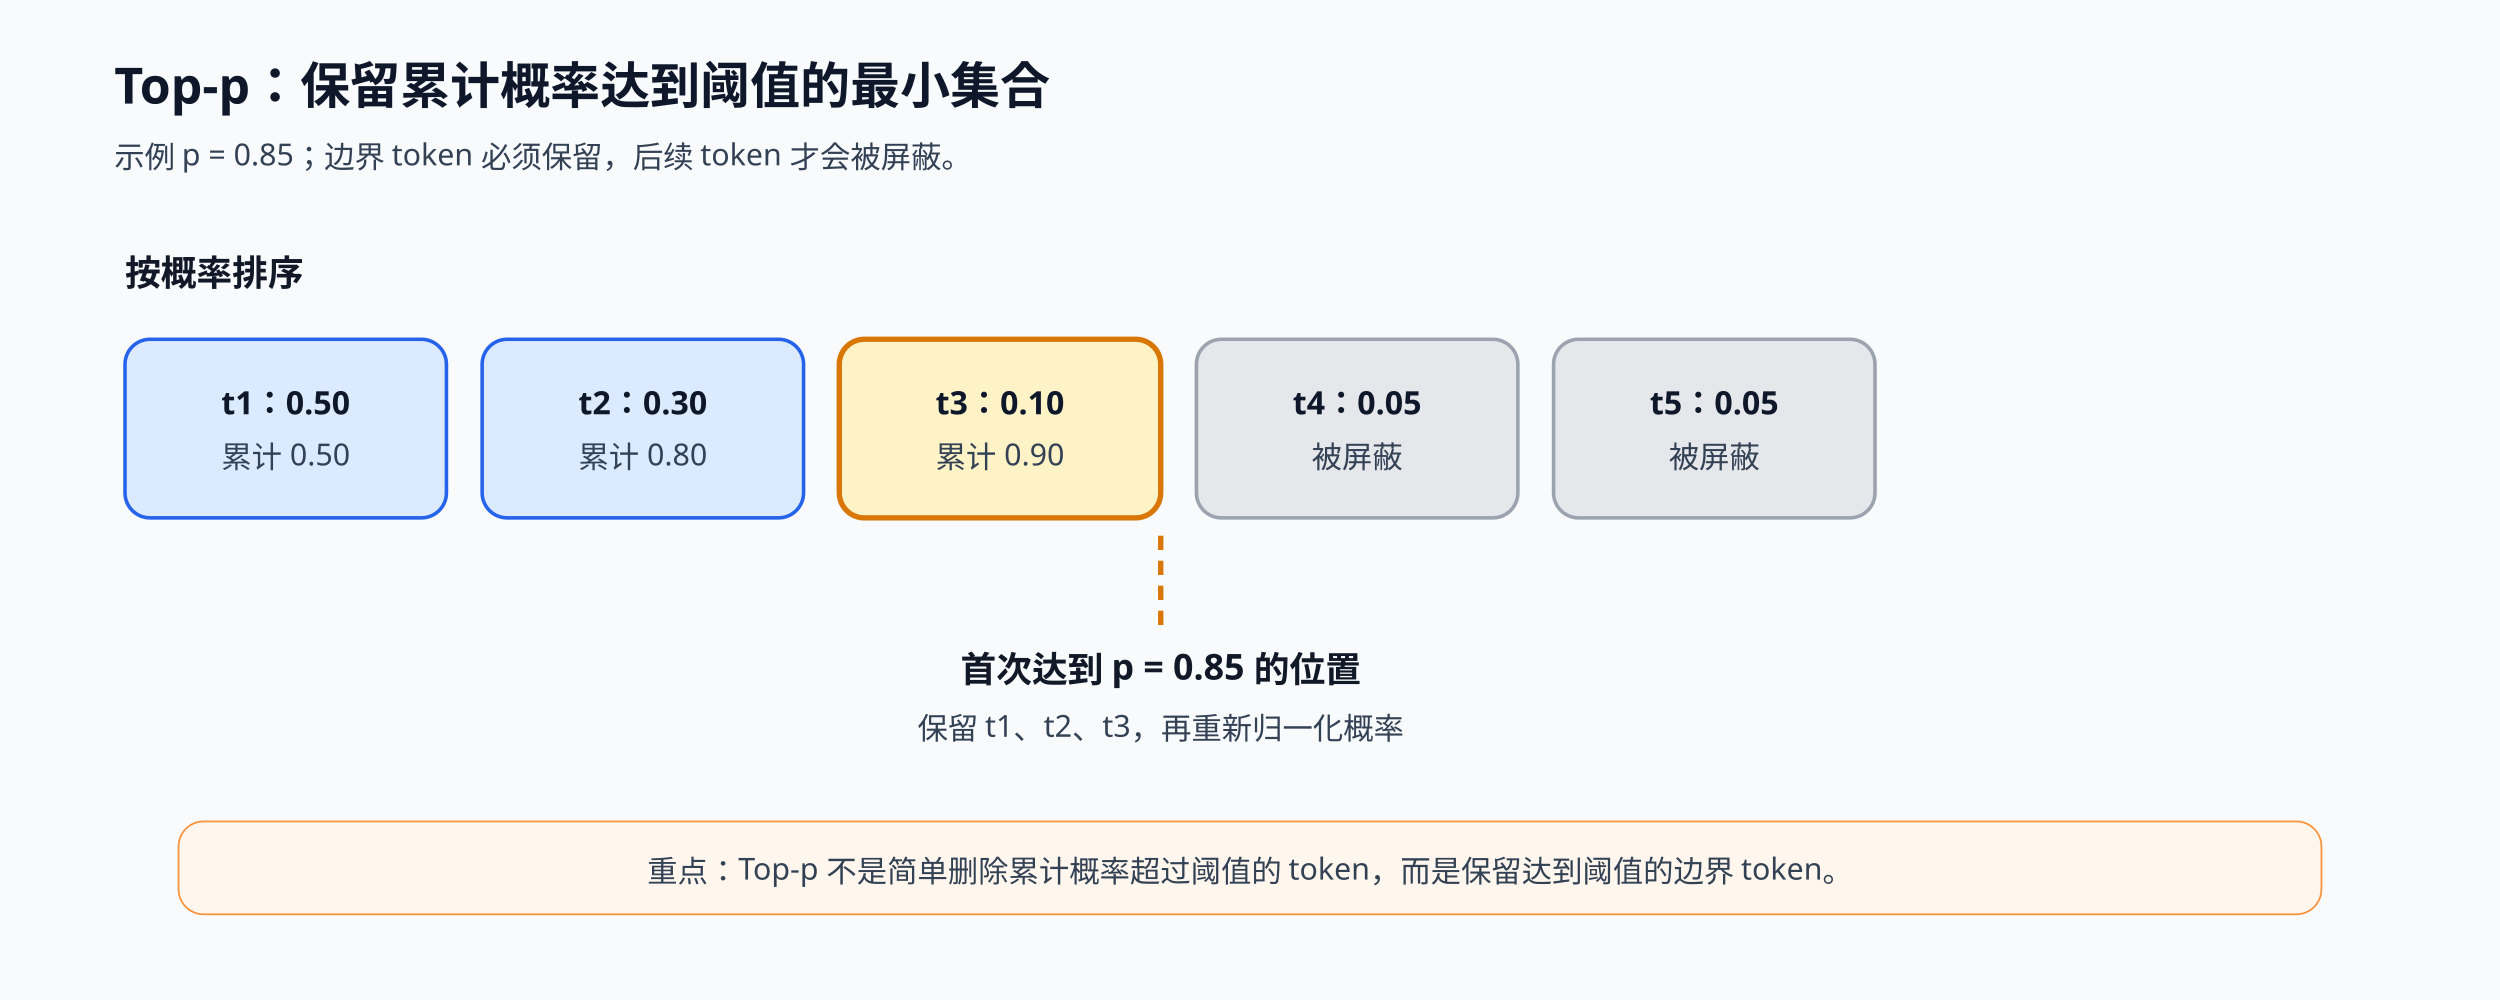
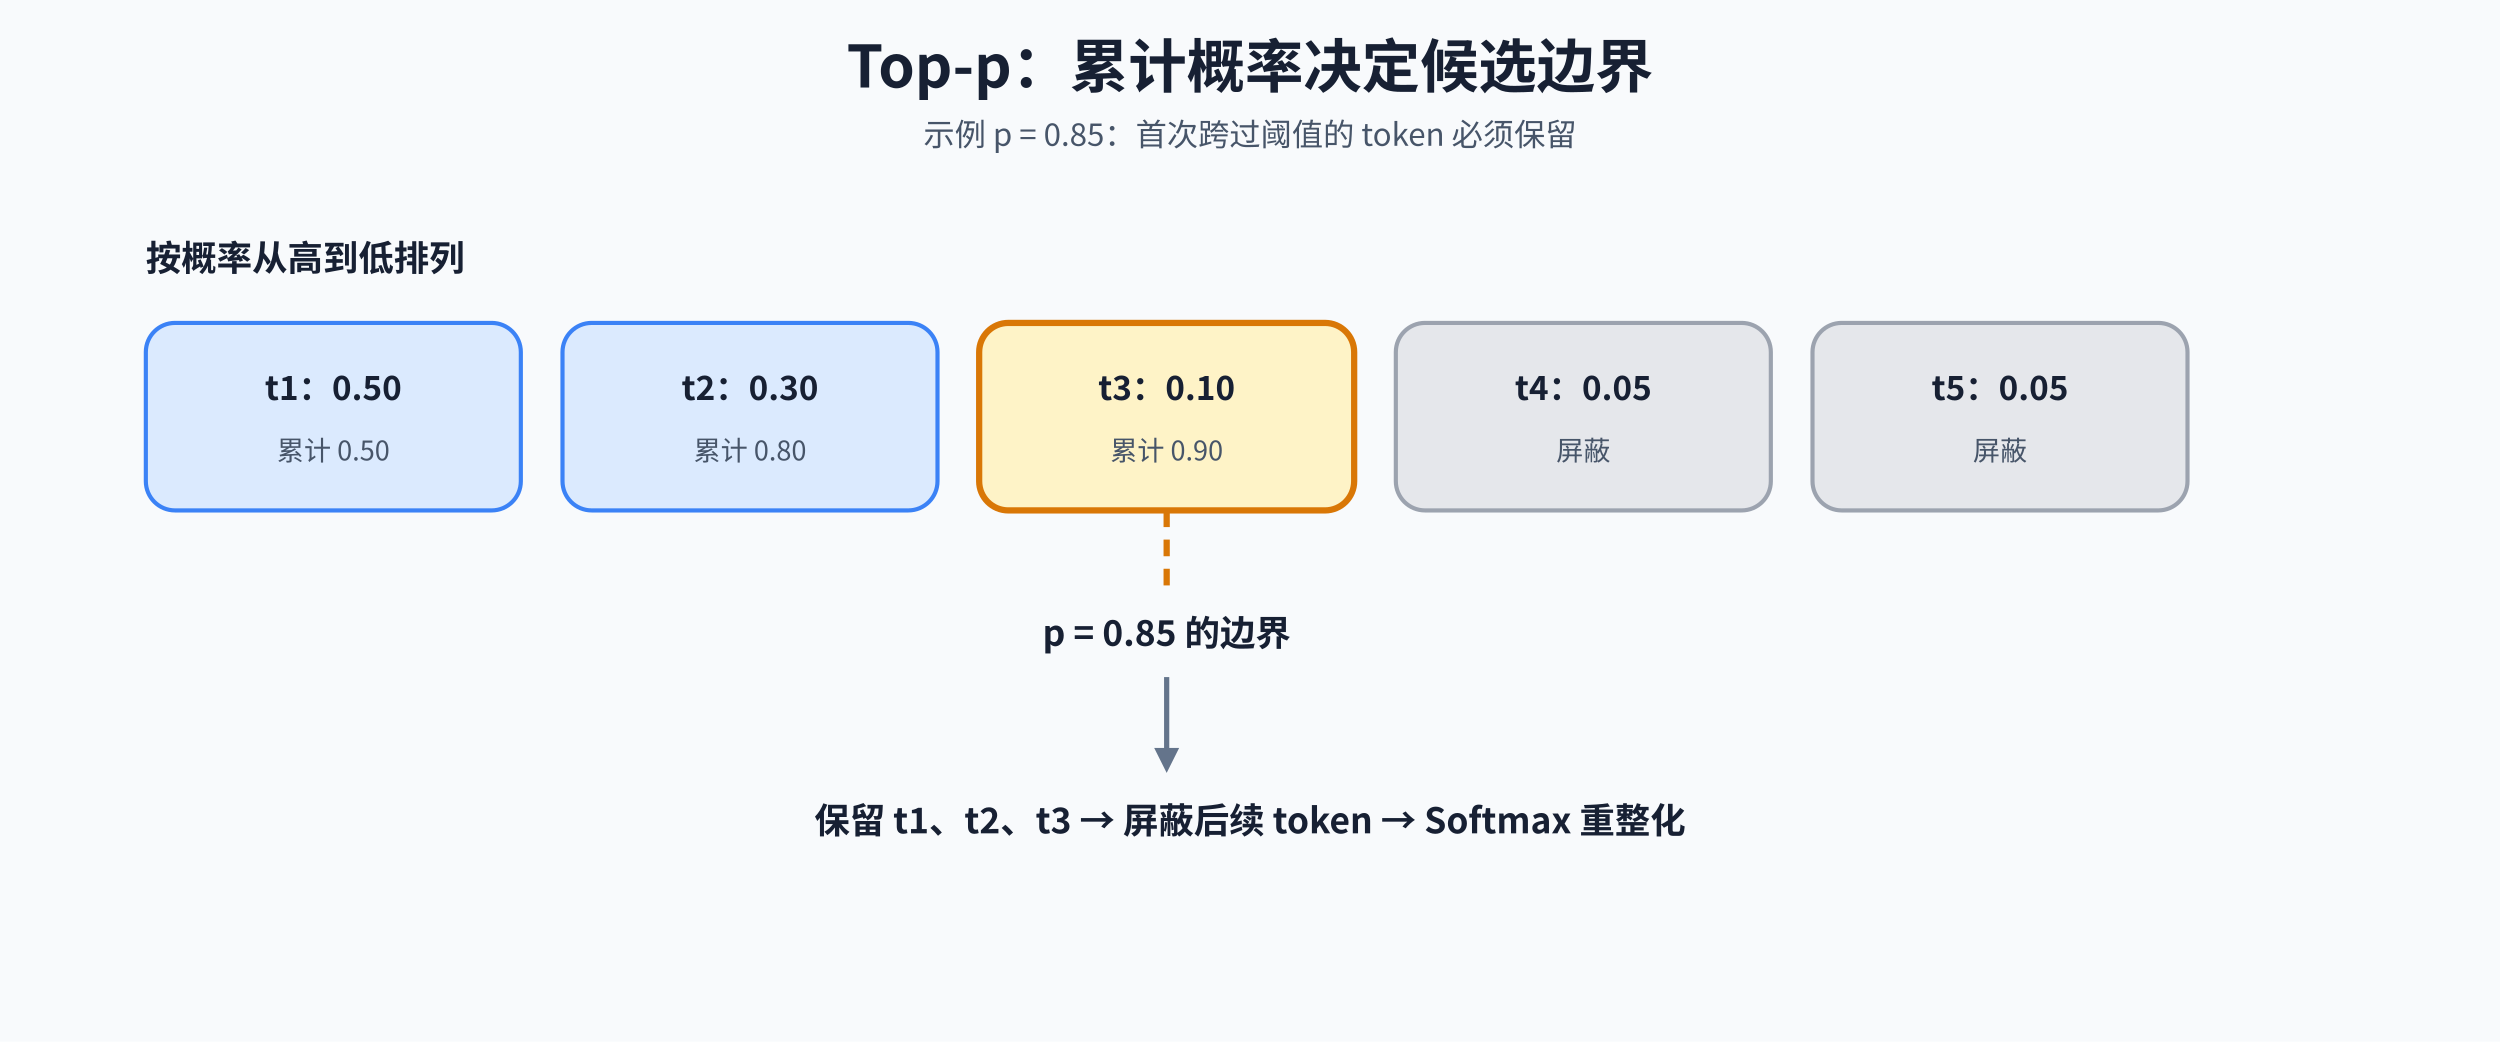
- <svg xmlns="http://www.w3.org/2000/svg" viewBox="0 0 1400 560" role="img" aria-labelledby="title desc">
-   <style>
-     .title { font: 700 28px "Noto Sans SC", "Microsoft YaHei", sans-serif; fill: #0f172a; }
-     .label { font: 700 20px "Noto Sans SC", "Microsoft YaHei", sans-serif; fill: #111827; }
-     .small { font: 500 17px "Noto Sans SC", "Microsoft YaHei", sans-serif; fill: #334155; }
-     .token { font: 700 18px "Noto Sans SC", "Microsoft YaHei", sans-serif; fill: #0f172a; }
-   </style>
-   <rect width="1400" height="560" fill="#f8fafc" />
-   <text x="64" y="58" class="title">Top-p：保留累计概率达到阈值的最小集合</text>
-   <text x="64" y="94" class="small">示例 p = 0.85；边界 token 必须保留，后续 token 才会被屏蔽。</text>
-   <text x="70" y="160" class="label">按概率排序</text>
-   <g transform="translate(70,190)">
-     <rect x="0" y="0" width="180" height="100" rx="14" fill="#dbeafe" stroke="#2563eb" stroke-width="2" />
-     <text x="90" y="42" text-anchor="middle" class="token">t1：0.50</text>
-     <text x="90" y="72" text-anchor="middle" class="small">累计 0.50</text>
-     <rect x="200" y="0" width="180" height="100" rx="14" fill="#dbeafe" stroke="#2563eb" stroke-width="2" />
-     <text x="290" y="42" text-anchor="middle" class="token">t2：0.30</text>
-     <text x="290" y="72" text-anchor="middle" class="small">累计 0.80</text>
-     <rect x="400" y="0" width="180" height="100" rx="14" fill="#fef3c7" stroke="#d97706" stroke-width="3" />
-     <text x="490" y="42" text-anchor="middle" class="token">t3：0.10</text>
-     <text x="490" y="72" text-anchor="middle" class="small">累计 0.90</text>
-     <rect x="600" y="0" width="180" height="100" rx="14" fill="#e5e7eb" stroke="#9ca3af" stroke-width="2" />
-     <text x="690" y="42" text-anchor="middle" class="token">t4：0.05</text>
-     <text x="690" y="72" text-anchor="middle" class="small">被屏蔽</text>
-     <rect x="800" y="0" width="180" height="100" rx="14" fill="#e5e7eb" stroke="#9ca3af" stroke-width="2" />
-     <text x="890" y="42" text-anchor="middle" class="token">t5：0.05</text>
-     <text x="890" y="72" text-anchor="middle" class="small">被屏蔽</text>
+ <svg xmlns="http://www.w3.org/2000/svg" width="1200" height="500" viewBox="0 0 1200 500" role="img" aria-labelledby="title desc">
+   <defs>
+     <style>text{font-family:"Noto Sans CJK SC","Microsoft YaHei",Arial,sans-serif;fill:#172033}.title{font-size:28px;font-weight:700}.sub{font-size:15px;fill:#475569}.label{font-size:17px;font-weight:700}.small{font-size:13px;fill:#475569}.token{font-size:16px;font-weight:700}.line{stroke:#64748b;stroke-width:2.5;fill:none}.arrow{fill:#64748b}</style>
+   </defs>
+   <rect width="1200" height="500" fill="#f8fafc" />
+   <text x="600" y="42" text-anchor="middle" class="title">Top-p：累计概率决定候选边界</text>
+   <text x="600" y="70" text-anchor="middle" class="sub">示例 p = 0.85：首次跨过阈值的 token 必须保留</text>
+   <text x="70" y="130" class="label">按概率从高到低排列</text>
+   <g transform="translate(70,155)">
+     <rect x="0" y="0" width="180" height="90" rx="14" fill="#dbeafe" stroke="#3b82f6" stroke-width="2" />
+     <text x="90" y="37" text-anchor="middle" class="token">t1：0.50</text>
+     <text x="90" y="66" text-anchor="middle" class="small">累计 0.50</text>
+     <rect x="200" y="0" width="180" height="90" rx="14" fill="#dbeafe" stroke="#3b82f6" stroke-width="2" />
+     <text x="290" y="37" text-anchor="middle" class="token">t2：0.30</text>
+     <text x="290" y="66" text-anchor="middle" class="small">累计 0.80</text>
+     <rect x="400" y="0" width="180" height="90" rx="14" fill="#fef3c7" stroke="#d97706" stroke-width="3" />
+     <text x="490" y="37" text-anchor="middle" class="token">t3：0.10</text>
+     <text x="490" y="66" text-anchor="middle" class="small">累计 0.90</text>
+     <rect x="600" y="0" width="180" height="90" rx="14" fill="#e5e7eb" stroke="#9ca3af" stroke-width="2" />
+     <text x="690" y="37" text-anchor="middle" class="token">t4：0.05</text>
+     <text x="690" y="66" text-anchor="middle" class="small">屏蔽</text>
+     <rect x="800" y="0" width="180" height="90" rx="14" fill="#e5e7eb" stroke="#9ca3af" stroke-width="2" />
+     <text x="890" y="37" text-anchor="middle" class="token">t5：0.05</text>
+     <text x="890" y="66" text-anchor="middle" class="small">屏蔽</text>
  </g>
-   <path d="M 650 300 V 350" stroke="#d97706" stroke-width="3" stroke-dasharray="8 6" />
-   <text x="650" y="382" text-anchor="middle" class="label" fill="#92400e">首次达到 p = 0.85 的位置</text>
-   <text x="650" y="414" text-anchor="middle" class="small">保留 t1、t2、t3，再重新归一化概率</text>
-   <rect x="100" y="460" width="1200" height="52" rx="14" fill="#fff7ed" stroke="#fb923c" />
-   <text x="700" y="494" text-anchor="middle" class="small">重点：Top-p 不是简单删除累计概率超过阈值的 token，而是保留达到阈值的边界 token。</text>
+   <path d="M560 245V285" stroke="#d97706" stroke-width="3" stroke-dasharray="8 6" />
+   <text x="560" y="310" text-anchor="middle" class="label">p = 0.85 的边界</text>
+   <path d="M560 325V365" class="line" />
+   <polygon points="560,371 554,359 566,359" class="arrow" />
+   <text x="600" y="400" text-anchor="middle" class="label">保留 t1、t2、t3 → 屏蔽后续 token → Softmax 重整化</text>
</svg>
